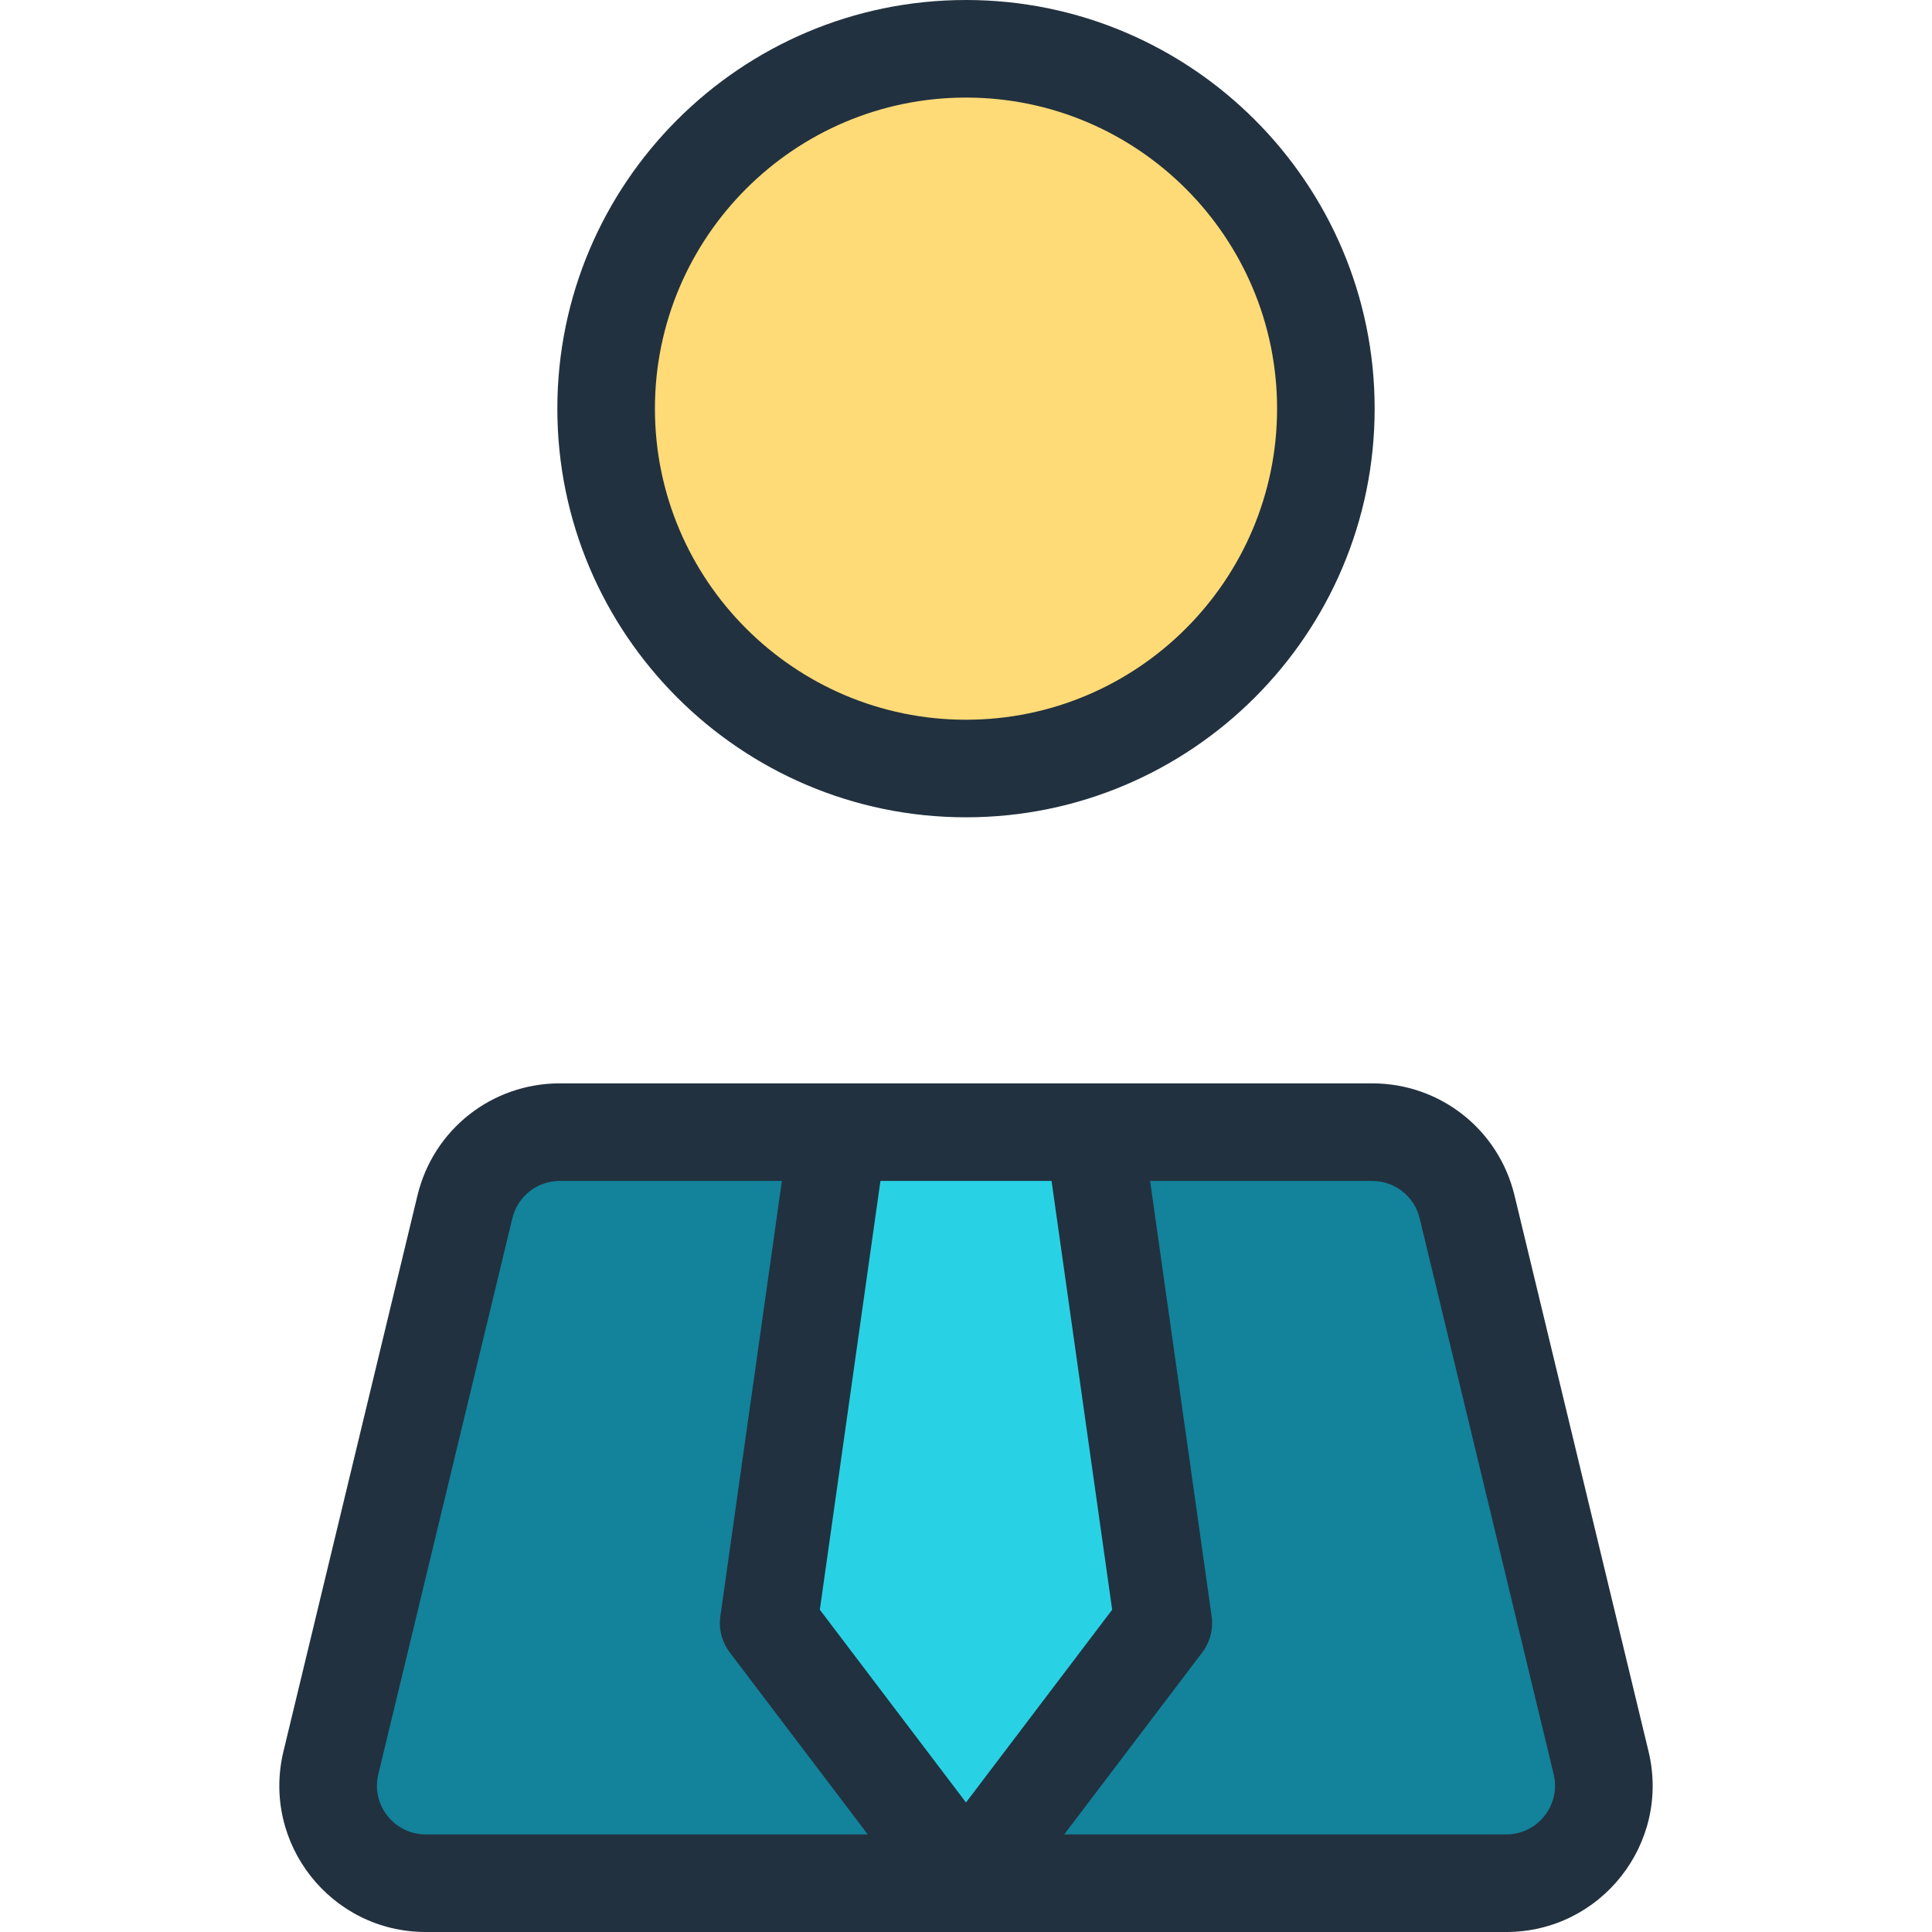
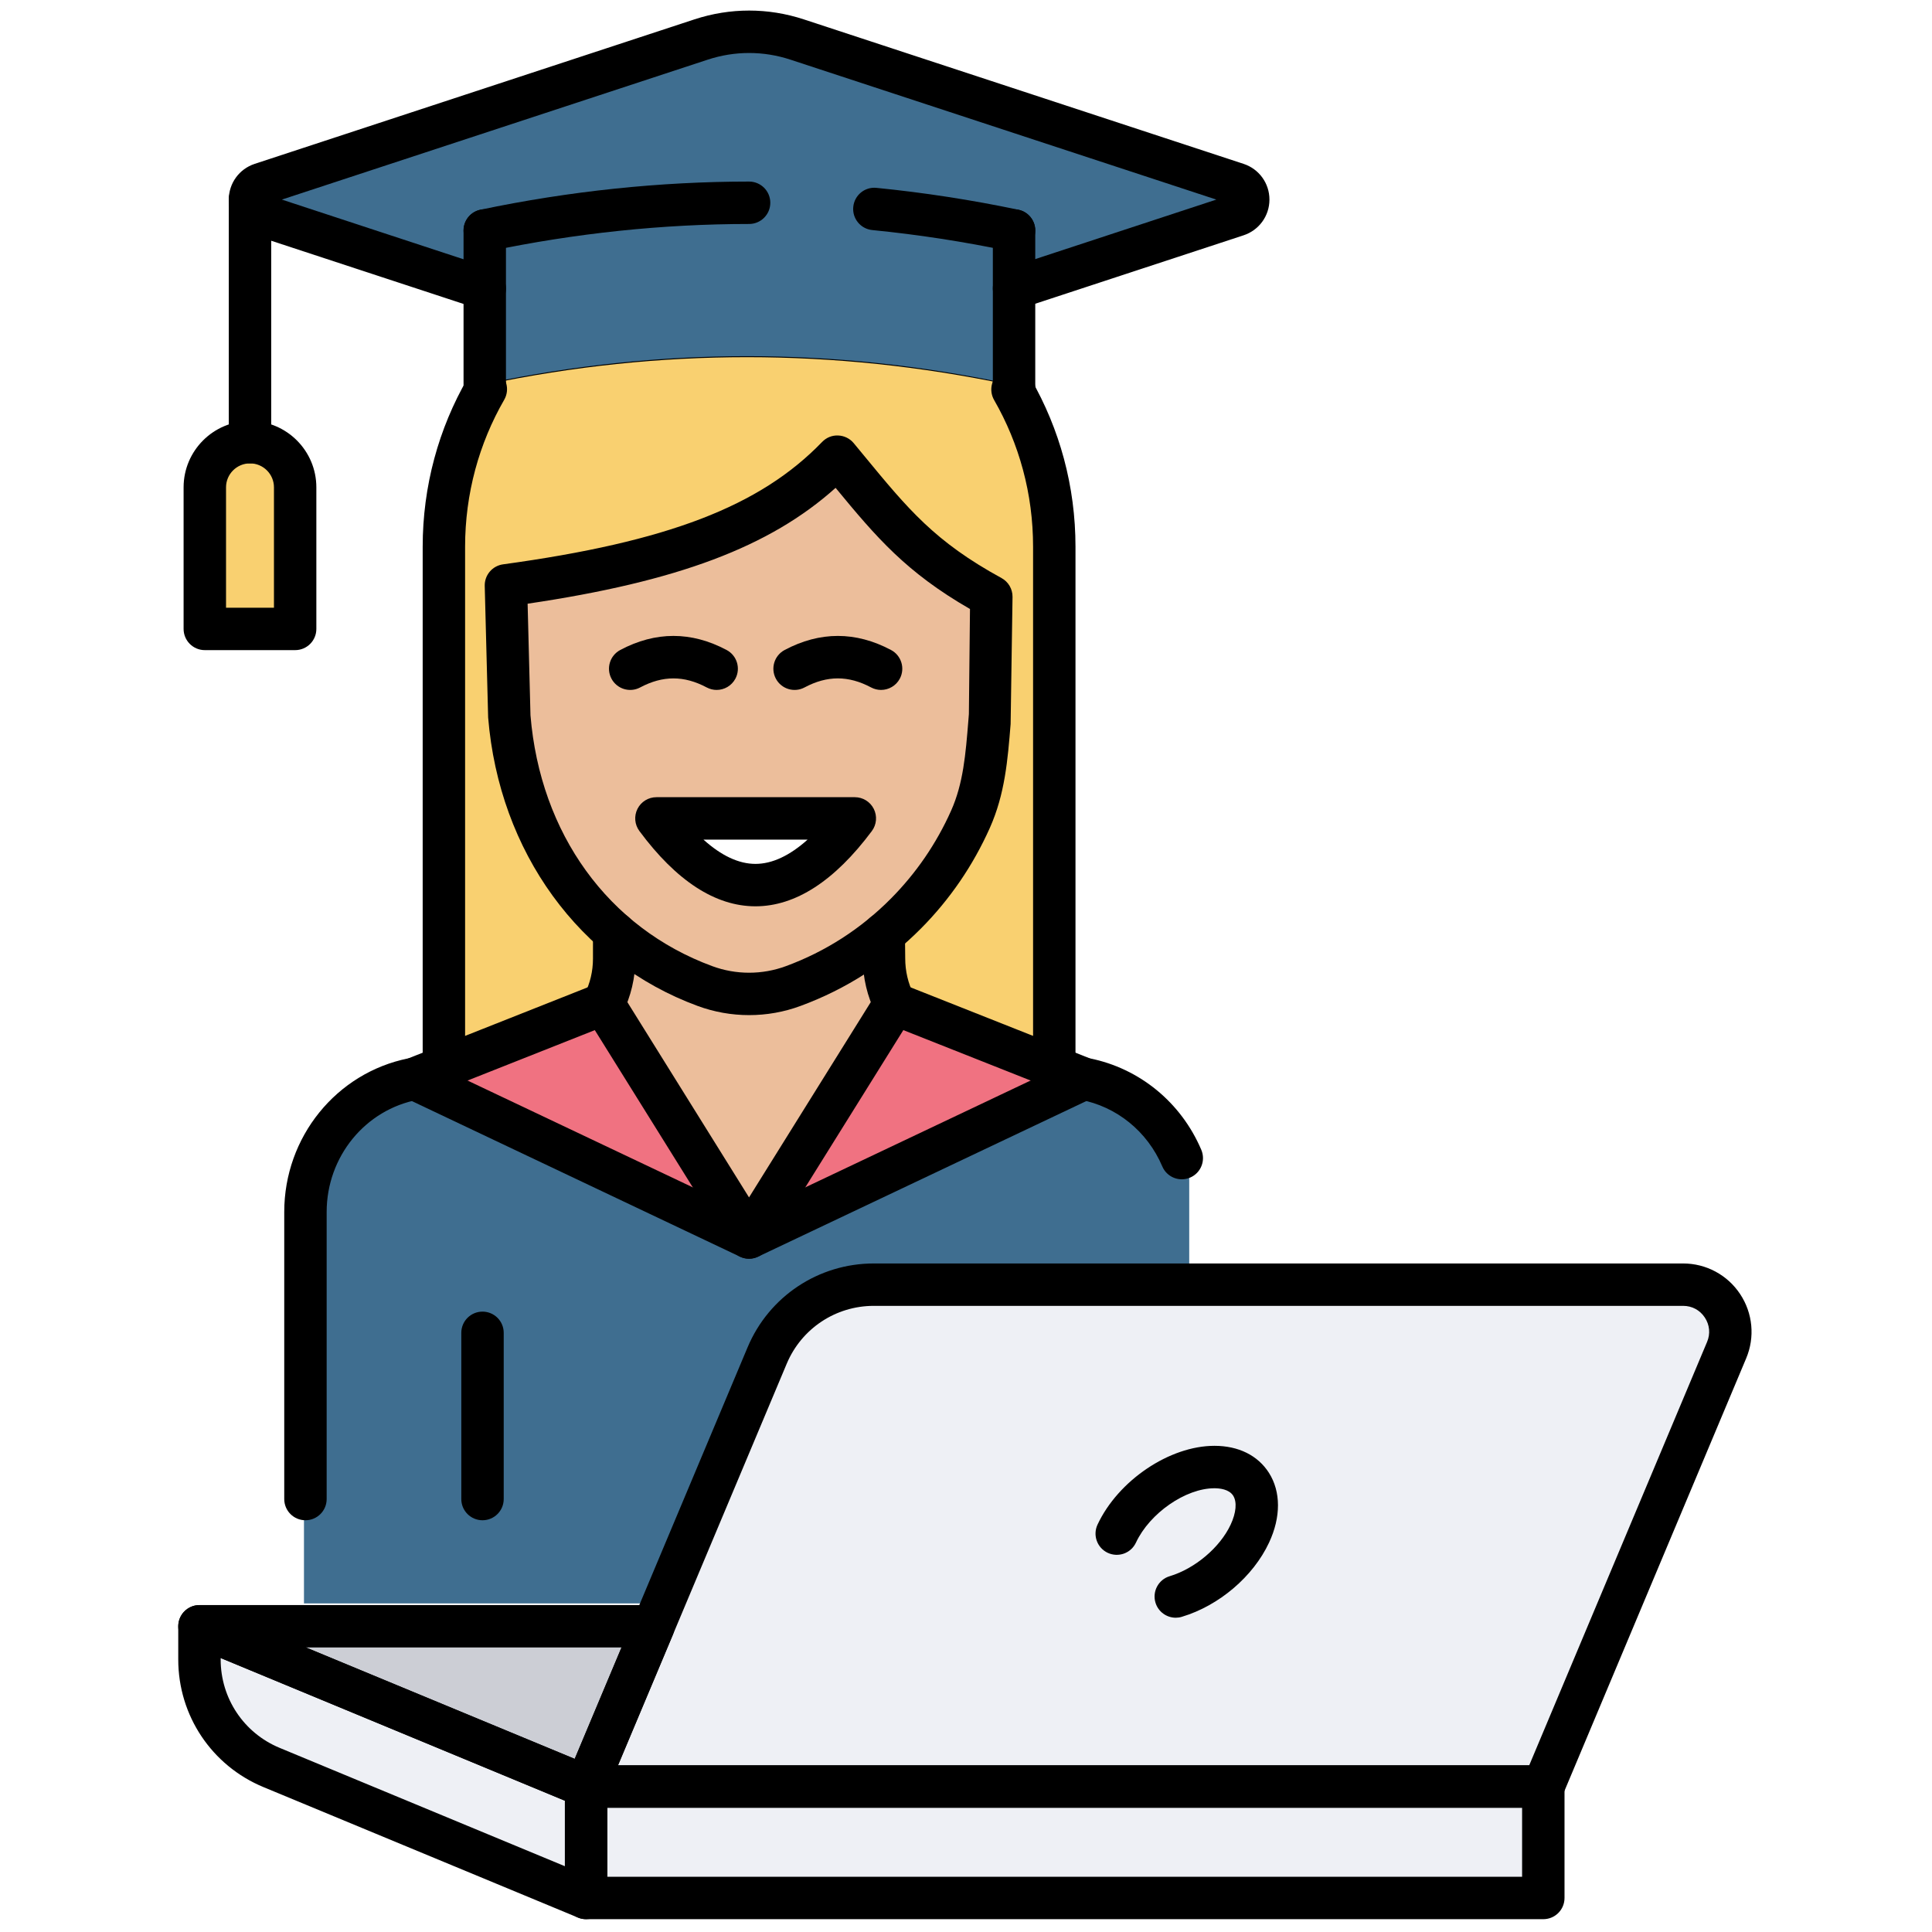
- <svg xmlns="http://www.w3.org/2000/svg" height="800px" width="800px" version="1.1" id="Layer_1" viewBox="0 0 297 297" xml:space="preserve">
-   <g>
-     <circle style="fill:#FFDB77;" cx="148.5" cy="62.821" r="55.321" />
-     <path style="fill:#13829B;" d="M210.948,174.042H86.052c-6.93,0-12.958,4.748-14.582,11.485l-20.601,85.458   c-2.275,9.436,4.876,18.515,14.582,18.515h166.098c9.706,0,16.857-9.079,14.582-18.515l-20.601-85.458   C223.906,178.79,217.878,174.042,210.948,174.042z" />
-     <g>
-       <polygon style="fill:#28D2E4;" points="168.166,174.042 148.5,174.042 128.833,174.042 118.166,249.5 148.5,289.5 178.833,249.5       " />
-       <g>
-         <path style="fill:#22313F;" d="M148.5,125.642c34.64,0,62.821-28.181,62.821-62.821S183.139,0,148.5,0     S85.679,28.181,85.679,62.821S113.86,125.642,148.5,125.642z M148.5,15c26.369,0,47.821,21.452,47.821,47.821     s-21.452,47.821-47.821,47.821s-47.821-21.452-47.821-47.821S122.131,15,148.5,15z" />
-         <path style="fill:#22313F;" d="M253.422,269.227l-20.601-85.458c-2.445-10.143-11.439-17.227-21.874-17.227     c-13.085,0-113.2,0-124.896,0c-10.434,0-19.429,7.084-21.874,17.227l-20.601,85.458C40.166,283.375,50.88,297,65.45,297h166.099     C246.101,297,256.839,283.395,253.422,269.227z M161.652,181.542l9.318,65.915l-22.47,29.631l-22.47-29.631l9.318-65.915     L161.652,181.542L161.652,181.542z M58.159,272.743l20.601-85.459c0.815-3.381,3.813-5.742,7.292-5.742h34.146l-9.458,66.908     c-0.28,1.98,0.242,3.989,1.45,5.581L133.4,282H65.45C60.6,282,57.021,277.464,58.159,272.743z M231.549,282H163.6l21.209-27.968     c1.208-1.593,1.73-3.602,1.45-5.581l-9.458-66.908h34.146c3.478,0,6.477,2.361,7.292,5.743l20.601,85.458     C239.977,277.46,236.404,282,231.549,282z" />
-       </g>
-     </g>
+ <svg xmlns="http://www.w3.org/2000/svg" version="1.1" width="256" height="256" viewBox="0 0 256 256" xml:space="preserve">
+   <defs>
+ </defs>
+   <g style="stroke: none; stroke-width: 0; stroke-dasharray: none; stroke-linecap: butt; stroke-linejoin: miter; stroke-miterlimit: 10; fill: none; fill-rule: nonzero; opacity: 1;" transform="translate(1.406593 1.406593) scale(2.81 2.81)">
+     <path d="M 47.318 18.823 c -0.068 0 -0.137 -0.007 -0.206 -0.021 c -8.146 -1.707 -16.405 -1.706 -24.549 0 c -0.54 0.114 -1.071 -0.234 -1.184 -0.774 c -0.113 -0.541 0.233 -1.071 0.773 -1.184 c 8.416 -1.762 16.953 -1.763 25.37 0 c 0.54 0.113 0.887 0.644 0.773 1.184 C 48.197 18.499 47.781 18.823 47.318 18.823 z" style="stroke: none; stroke-width: 1; stroke-dasharray: none; stroke-linecap: butt; stroke-linejoin: miter; stroke-miterlimit: 10; fill: rgb(0,0,0); fill-rule: nonzero; opacity: 1;" transform=" matrix(1 0 0 1 0 0) " stroke-linecap="round" />
+     <path d="M 48.872 49.117 V 26.42 v -1.453 c 0 -1.327 -0.175 -2.611 -0.504 -3.832 c -0.331 -1.228 -0.817 -2.391 -1.435 -3.466 l 0.072 -0.041 c -8.188 -1.715 -16.376 -1.715 -24.565 0 l 0.05 0.029 c -0.62 1.075 -1.108 2.24 -1.44 3.47 c -0.33 1.223 -0.506 2.51 -0.506 3.84 v 1.453 v 22.698 H 48.872 z" style="stroke: none; stroke-width: 1; stroke-dasharray: none; stroke-linecap: butt; stroke-linejoin: miter; stroke-miterlimit: 10; fill: rgb(249,208,112); fill-rule: nonzero; opacity: 1;" transform=" matrix(1 0 0 1 0 0) " stroke-linecap="round" />
+     <path d="M 28.392 42.933 l -0.035 1.459 c 0 0.527 -0.105 1.034 -0.299 1.503 l -9.101 3.607 c -2.968 0.5 -5.124 2.883 -5.124 5.663 v 19.943 h 20.872 h 20.872 V 55.166 c 0 -2.78 -2.156 -5.163 -5.124 -5.663 l -9.111 -3.607 l -0.322 -2.962 H 28.392 z" style="stroke: none; stroke-width: 1; stroke-dasharray: none; stroke-linecap: butt; stroke-linejoin: miter; stroke-miterlimit: 10; fill: rgb(63,110,144); fill-rule: nonzero; opacity: 1;" transform=" matrix(1 0 0 1 0 0) " stroke-linecap="round" />
+     <polyline points="18.96,49.5 28.06,45.9 34.82,57.85 18.96,49.5 " style="stroke: none; stroke-width: 1; stroke-dasharray: none; stroke-linecap: butt; stroke-linejoin: miter; stroke-miterlimit: 10; fill: rgb(240,114,129); fill-rule: nonzero; opacity: 1;" transform="  matrix(1 0 0 1 0 0) " />
+     <polyline points="50.44,49.5 41.34,45.9 34.82,57.85 50.44,49.5 " style="stroke: none; stroke-width: 1; stroke-dasharray: none; stroke-linecap: butt; stroke-linejoin: miter; stroke-miterlimit: 10; fill: rgb(240,114,129); fill-rule: nonzero; opacity: 1;" transform="  matrix(1 0 0 1 0 0) " />
+     <path d="M 22.475 12.951 l 0 4.627 c 8.163 -1.71 16.326 -1.71 24.489 0 v -4.636 l 10.312 -3.388 c 0.695 -0.228 0.695 -1.211 0 -1.439 L 36.928 1.429 c -1.444 -0.475 -3.003 -0.475 -4.447 0 L 12.134 8.115 c -0.695 0.228 -0.695 1.211 0 1.439 L 22.475 12.951" style="stroke: none; stroke-width: 1; stroke-dasharray: none; stroke-linecap: butt; stroke-linejoin: miter; stroke-miterlimit: 10; fill: rgb(63,110,144); fill-rule: nonzero; opacity: 1;" transform=" matrix(1 0 0 1 0 0) " stroke-linecap="round" />
+     <path d="M 13.703 28.698 h -4.18 v -6.55 c 0 -1.154 0.936 -2.09 2.09 -2.09 h 0 c 1.154 0 2.09 0.936 2.09 2.09 V 28.698 z" style="stroke: none; stroke-width: 1; stroke-dasharray: none; stroke-linecap: butt; stroke-linejoin: miter; stroke-miterlimit: 10; fill: rgb(249,208,112); fill-rule: nonzero; opacity: 1;" transform=" matrix(1 0 0 1 0 0) " stroke-linecap="round" />
+     <path d="M 45.95 27.285 l -0.06 5.53 c -0.14 1.71 -0.233 3.291 -0.906 4.8 c -0.364 0.816 -0.799 1.594 -1.299 2.324 c -0.5 0.731 -1.065 1.415 -1.687 2.043 c -1.459 1.472 -3.235 2.635 -5.24 3.374 l 0 0 c -1.324 0.488 -2.774 0.488 -4.098 0 l 0 0 c -5.3 -1.952 -8.61 -6.816 -9.08 -12.542 l -0.156 -6.054 c 7.751 -1.062 12.281 -2.762 15.382 -5.972 C 41.202 23.687 42.448 25.372 45.95 27.285 z" style="stroke: none; stroke-width: 1; stroke-dasharray: none; stroke-linecap: butt; stroke-linejoin: miter; stroke-miterlimit: 10; fill: rgb(236,190,155); fill-rule: nonzero; opacity: 1;" transform=" matrix(1 0 0 1 0 0) " stroke-linecap="round" />
+     <polygon points="41.24,46.8 34.82,57.85 28.41,46.8 28.41,45 41.24,45 " style="stroke: none; stroke-width: 1; stroke-dasharray: none; stroke-linecap: butt; stroke-linejoin: miter; stroke-miterlimit: 10; fill: rgb(236,190,155); fill-rule: nonzero; opacity: 1;" transform="  matrix(1 0 0 1 0 0) " />
+     <path d="M 39.809 38.091 c -3.119 4.179 -6.237 4.208 -9.356 0 H 39.809 z" style="stroke: none; stroke-width: 1; stroke-dasharray: none; stroke-linecap: butt; stroke-linejoin: miter; stroke-miterlimit: 10; fill: rgb(255,255,255); fill-rule: nonzero; opacity: 1;" transform=" matrix(1 0 0 1 0 0) " stroke-linecap="round" />
+     <path d="M 47.317 18.823 c -0.553 0 -1 -0.448 -1 -1 v -7.455 c 0 -0.552 0.447 -1 1 -1 s 1 0.448 1 1 v 7.455 C 48.317 18.375 47.87 18.823 47.317 18.823 z" style="stroke: none; stroke-width: 1; stroke-dasharray: none; stroke-linecap: butt; stroke-linejoin: miter; stroke-miterlimit: 10; fill: rgb(0,0,0); fill-rule: nonzero; opacity: 1;" transform=" matrix(1 0 0 1 0 0) " stroke-linecap="round" />
+     <path d="M 22.358 18.823 c -0.552 0 -1 -0.448 -1 -1 v -7.455 c 0 -0.552 0.448 -1 1 -1 c 0.552 0 1 0.448 1 1 v 7.455 C 23.358 18.375 22.91 18.823 22.358 18.823 z" style="stroke: none; stroke-width: 1; stroke-dasharray: none; stroke-linecap: butt; stroke-linejoin: miter; stroke-miterlimit: 10; fill: rgb(0,0,0); fill-rule: nonzero; opacity: 1;" transform=" matrix(1 0 0 1 0 0) " stroke-linecap="round" />
+     <path d="M 22.358 14.108 c -0.104 0 -0.208 -0.017 -0.312 -0.05 l -10.539 -3.463 c -0.729 -0.239 -1.219 -0.916 -1.219 -1.684 s 0.49 -1.444 1.22 -1.684 l 20.737 -6.814 c 1.687 -0.554 3.471 -0.554 5.158 0 l 20.738 6.814 c 0.728 0.239 1.219 0.916 1.219 1.684 s -0.49 1.444 -1.22 1.684 L 47.63 14.048 c -0.523 0.172 -1.09 -0.113 -1.263 -0.638 c -0.172 -0.524 0.113 -1.09 0.638 -1.262 l 9.85 -3.237 L 36.777 2.314 c -1.278 -0.421 -2.63 -0.421 -3.909 0 L 12.791 8.911 l 9.879 3.246 c 0.525 0.172 0.811 0.738 0.638 1.262 C 23.169 13.841 22.778 14.108 22.358 14.108 z" style="stroke: none; stroke-width: 1; stroke-dasharray: none; stroke-linecap: butt; stroke-linejoin: miter; stroke-miterlimit: 10; fill: rgb(0,0,0); fill-rule: nonzero; opacity: 1;" transform=" matrix(1 0 0 1 0 0) " stroke-linecap="round" />
+     <path d="M 47.318 11.368 c -0.068 0 -0.137 -0.007 -0.206 -0.021 c -2.15 -0.451 -4.33 -0.787 -6.481 -0.999 c -0.549 -0.054 -0.951 -0.544 -0.896 -1.094 c 0.055 -0.549 0.542 -0.953 1.094 -0.896 c 2.222 0.22 4.473 0.567 6.694 1.032 c 0.54 0.113 0.887 0.644 0.773 1.184 C 48.197 11.045 47.781 11.368 47.318 11.368 z" style="stroke: none; stroke-width: 1; stroke-dasharray: none; stroke-linecap: butt; stroke-linejoin: miter; stroke-miterlimit: 10; fill: rgb(0,0,0); fill-rule: nonzero; opacity: 1;" transform=" matrix(1 0 0 1 0 0) " stroke-linecap="round" />
+     <path d="M 22.357 11.368 c -0.463 0 -0.879 -0.324 -0.978 -0.795 c -0.113 -0.541 0.233 -1.071 0.774 -1.184 c 4.203 -0.88 8.466 -1.327 12.67 -1.328 c 0.552 0 1 0.447 1 1 c 0 0.552 -0.447 1 -1 1 c -4.067 0.001 -8.192 0.434 -12.26 1.286 C 22.493 11.361 22.425 11.368 22.357 11.368 z" style="stroke: none; stroke-width: 1; stroke-dasharray: none; stroke-linecap: butt; stroke-linejoin: miter; stroke-miterlimit: 10; fill: rgb(0,0,0); fill-rule: nonzero; opacity: 1;" transform=" matrix(1 0 0 1 0 0) " stroke-linecap="round" />
+     <path d="M 11.288 21.35 c -0.552 0 -1 -0.448 -1 -1 V 8.911 c 0 -0.552 0.448 -1 1 -1 c 0.552 0 1 0.448 1 1 V 20.35 C 12.288 20.902 11.84 21.35 11.288 21.35 z" style="stroke: none; stroke-width: 1; stroke-dasharray: none; stroke-linecap: butt; stroke-linejoin: miter; stroke-miterlimit: 10; fill: rgb(0,0,0); fill-rule: nonzero; opacity: 1;" transform=" matrix(1 0 0 1 0 0) " stroke-linecap="round" />
+     <path d="M 13.418 30.156 H 9.157 c -0.552 0 -1 -0.448 -1 -1 V 22.48 c 0 -1.726 1.404 -3.13 3.13 -3.13 s 3.13 1.404 3.13 3.13 v 6.676 C 14.418 29.709 13.97 30.156 13.418 30.156 z M 10.157 28.156 h 2.261 V 22.48 c 0 -0.623 -0.507 -1.13 -1.13 -1.13 c -0.623 0 -1.13 0.507 -1.13 1.13 V 28.156 z" style="stroke: none; stroke-width: 1; stroke-dasharray: none; stroke-linecap: butt; stroke-linejoin: miter; stroke-miterlimit: 10; fill: rgb(0,0,0); fill-rule: nonzero; opacity: 1;" transform=" matrix(1 0 0 1 0 0) " stroke-linecap="round" />
+     <path d="M 33.293 32.033 c -0.158 0 -0.319 -0.038 -0.468 -0.117 c -1.071 -0.569 -2.068 -0.569 -3.14 0 c -0.487 0.26 -1.093 0.074 -1.352 -0.414 c -0.259 -0.487 -0.074 -1.093 0.414 -1.352 c 1.664 -0.885 3.352 -0.885 5.016 0 c 0.488 0.259 0.673 0.865 0.414 1.352 C 33.997 31.84 33.651 32.033 33.293 32.033 z" style="stroke: none; stroke-width: 1; stroke-dasharray: none; stroke-linecap: butt; stroke-linejoin: miter; stroke-miterlimit: 10; fill: rgb(0,0,0); fill-rule: nonzero; opacity: 1;" transform=" matrix(1 0 0 1 0 0) " stroke-linecap="round" />
+     <path d="M 41.045 32.033 c -0.158 0 -0.319 -0.038 -0.468 -0.117 c -1.072 -0.57 -2.07 -0.57 -3.14 0 c -0.488 0.26 -1.093 0.074 -1.352 -0.414 c -0.259 -0.488 -0.074 -1.093 0.414 -1.352 c 1.665 -0.885 3.353 -0.884 5.017 0 c 0.488 0.259 0.673 0.865 0.414 1.352 C 41.749 31.84 41.403 32.033 41.045 32.033 z" style="stroke: none; stroke-width: 1; stroke-dasharray: none; stroke-linecap: butt; stroke-linejoin: miter; stroke-miterlimit: 10; fill: rgb(0,0,0); fill-rule: nonzero; opacity: 1;" transform=" matrix(1 0 0 1 0 0) " stroke-linecap="round" />
+     <path d="M 35.123 42.236 c -0.002 0 -0.005 0 -0.007 0 c -1.884 -0.003 -3.723 -1.197 -5.466 -3.55 c -0.225 -0.303 -0.26 -0.707 -0.09 -1.045 s 0.515 -0.55 0.893 -0.55 h 9.356 c 0.378 0 0.724 0.213 0.894 0.552 c 0.169 0.338 0.134 0.743 -0.093 1.046 C 38.854 41.043 37.008 42.236 35.123 42.236 z M 32.671 39.091 c 0.844 0.76 1.664 1.144 2.448 1.145 c 0.001 0 0.002 0 0.004 0 c 0.787 0 1.609 -0.384 2.459 -1.145 H 32.671 z" style="stroke: none; stroke-width: 1; stroke-dasharray: none; stroke-linecap: butt; stroke-linejoin: miter; stroke-miterlimit: 10; fill: rgb(0,0,0); fill-rule: nonzero; opacity: 1;" transform=" matrix(1 0 0 1 0 0) " stroke-linecap="round" />
+     <path d="M 22.252 71.187 c -0.552 0 -1 -0.447 -1 -1 v -7.838 c 0 -0.553 0.448 -1 1 -1 c 0.552 0 1 0.447 1 1 v 7.838 C 23.252 70.739 22.804 71.187 22.252 71.187 z" style="stroke: none; stroke-width: 1; stroke-dasharray: none; stroke-linecap: butt; stroke-linejoin: miter; stroke-miterlimit: 10; fill: rgb(0,0,0); fill-rule: nonzero; opacity: 1;" transform=" matrix(1 0 0 1 0 0) " stroke-linecap="round" />
+     <path d="M 49.214 50.818 c -0.553 0 -1 -0.447 -1 -1 V 25.279 c 0 -1.235 -0.16 -2.457 -0.478 -3.633 c -0.309 -1.148 -0.766 -2.252 -1.359 -3.283 c -0.275 -0.479 -0.11 -1.09 0.368 -1.365 c 0.479 -0.274 1.09 -0.111 1.366 0.368 c 0.679 1.181 1.203 2.446 1.557 3.76 c 0.362 1.345 0.546 2.742 0.546 4.153 v 24.539 C 50.214 50.371 49.766 50.818 49.214 50.818 z" style="stroke: none; stroke-width: 1; stroke-dasharray: none; stroke-linecap: butt; stroke-linejoin: miter; stroke-miterlimit: 10; fill: rgb(0,0,0); fill-rule: nonzero; opacity: 1;" transform=" matrix(1 0 0 1 0 0) " stroke-linecap="round" />
+     <path d="M 20.431 50.818 c -0.552 0 -1 -0.447 -1 -1 V 25.279 c 0 -1.412 0.185 -2.812 0.549 -4.162 c 0.355 -1.318 0.881 -2.584 1.562 -3.765 c 0.275 -0.479 0.888 -0.643 1.366 -0.367 c 0.478 0.276 0.643 0.888 0.367 1.366 c -0.594 1.03 -1.053 2.136 -1.364 3.287 c -0.318 1.18 -0.48 2.404 -0.48 3.641 v 24.539 C 21.431 50.371 20.983 50.818 20.431 50.818 z" style="stroke: none; stroke-width: 1; stroke-dasharray: none; stroke-linecap: butt; stroke-linejoin: miter; stroke-miterlimit: 10; fill: rgb(0,0,0); fill-rule: nonzero; opacity: 1;" transform=" matrix(1 0 0 1 0 0) " stroke-linecap="round" />
+     <path d="M 34.823 47.367 c -0.822 0 -1.645 -0.144 -2.428 -0.433 c -5.572 -2.052 -9.357 -7.263 -9.877 -13.599 l -0.161 -6.207 c -0.013 -0.51 0.359 -0.947 0.864 -1.017 c 7.753 -1.062 12.112 -2.734 15.046 -5.772 c 0.198 -0.205 0.468 -0.318 0.758 -0.304 c 0.284 0.011 0.551 0.143 0.732 0.362 l 0.487 0.59 c 2.081 2.527 3.337 4.052 6.481 5.77 c 0.324 0.177 0.524 0.519 0.52 0.888 l -0.09 5.997 c -0.137 1.695 -0.267 3.297 -0.979 4.895 c -0.392 0.879 -0.865 1.726 -1.407 2.519 c -0.543 0.793 -1.158 1.538 -1.83 2.215 c -1.623 1.638 -3.537 2.87 -5.688 3.662 C 36.468 47.224 35.645 47.367 34.823 47.367 z M 24.379 27.967 l 0.135 5.261 c 0.46 5.579 3.665 10.023 8.572 11.83 c 1.122 0.414 2.354 0.413 3.473 0 c 1.874 -0.69 3.543 -1.765 4.959 -3.194 c 0.587 -0.592 1.125 -1.243 1.6 -1.936 c 0.474 -0.693 0.889 -1.435 1.232 -2.204 c 0.573 -1.286 0.684 -2.656 0.812 -4.242 l 0.025 -0.31 l 0.052 -4.955 c -3.003 -1.73 -4.4 -3.362 -6.337 -5.713 C 35.794 25.293 31.442 26.922 24.379 27.967 z" style="stroke: none; stroke-width: 1; stroke-dasharray: none; stroke-linecap: butt; stroke-linejoin: miter; stroke-miterlimit: 10; fill: rgb(0,0,0); fill-rule: nonzero; opacity: 1;" transform=" matrix(1 0 0 1 0 0) " stroke-linecap="round" />
+     <path d="M 34.82 58.854 c -0.146 0 -0.293 -0.032 -0.429 -0.097 L 18.61 51.273 c -0.499 -0.236 -0.711 -0.833 -0.475 -1.332 c 0.237 -0.499 0.832 -0.711 1.332 -0.475 l 15.353 7.281 l 15.357 -7.281 c 0.502 -0.235 1.096 -0.023 1.332 0.475 c 0.237 0.499 0.024 1.096 -0.475 1.332 l -15.787 7.484 C 35.113 58.822 34.967 58.854 34.82 58.854 z" style="stroke: none; stroke-width: 1; stroke-dasharray: none; stroke-linecap: butt; stroke-linejoin: miter; stroke-miterlimit: 10; fill: rgb(0,0,0); fill-rule: nonzero; opacity: 1;" transform=" matrix(1 0 0 1 0 0) " stroke-linecap="round" />
+     <path d="M 27.956 47.838 c -0.15 0 -0.303 -0.034 -0.447 -0.106 c -0.494 -0.247 -0.693 -0.849 -0.446 -1.342 c 0.264 -0.526 0.398 -1.094 0.398 -1.687 v -1.224 c 0 -0.552 0.448 -1 1 -1 s 1 0.448 1 1 v 1.224 c 0 0.895 -0.211 1.788 -0.61 2.583 C 28.675 47.636 28.322 47.838 27.956 47.838 z" style="stroke: none; stroke-width: 1; stroke-dasharray: none; stroke-linecap: butt; stroke-linejoin: miter; stroke-miterlimit: 10; fill: rgb(0,0,0); fill-rule: nonzero; opacity: 1;" transform=" matrix(1 0 0 1 0 0) " stroke-linecap="round" />
+     <path d="M 41.69 47.837 c -0.366 0 -0.719 -0.201 -0.895 -0.551 c -0.399 -0.795 -0.61 -1.688 -0.61 -2.583 l -0.012 -1.157 c -0.006 -0.552 0.437 -1.004 0.99 -1.01 c 0.003 0 0.007 0 0.01 0 c 0.548 0 0.994 0.441 1 0.99 l 0.012 1.167 c 0 0.596 0.137 1.179 0.397 1.695 c 0.248 0.494 0.049 1.095 -0.445 1.343 C 41.993 47.803 41.84 47.837 41.69 47.837 z" style="stroke: none; stroke-width: 1; stroke-dasharray: none; stroke-linecap: butt; stroke-linejoin: miter; stroke-miterlimit: 10; fill: rgb(0,0,0); fill-rule: nonzero; opacity: 1;" transform=" matrix(1 0 0 1 0 0) " stroke-linecap="round" />
+     <path d="M 13.903 71.187 c -0.552 0 -1 -0.447 -1 -1 V 56.65 c 0 -3.533 2.456 -6.563 5.854 -7.244 l 8.831 -3.498 c 0.449 -0.179 0.962 -0.009 1.217 0.401 l 6.015 9.654 l 6.019 -9.656 c 0.255 -0.409 0.769 -0.58 1.217 -0.4 l 8.831 3.499 c 2.347 0.471 4.307 2.076 5.259 4.312 c 0.217 0.509 -0.021 1.096 -0.528 1.311 c -0.507 0.217 -1.096 -0.02 -1.311 -0.528 c -0.702 -1.649 -2.153 -2.827 -3.883 -3.148 c -0.063 -0.012 -0.126 -0.03 -0.186 -0.054 l -8.142 -3.225 l -6.427 10.309 c -0.183 0.293 -0.503 0.471 -0.849 0.471 l 0 0 c -0.345 0 -0.666 -0.178 -0.849 -0.472 l -6.423 -10.307 L 19.407 51.3 c -0.06 0.023 -0.122 0.042 -0.185 0.054 c -2.503 0.466 -4.319 2.693 -4.319 5.297 v 13.537 C 14.903 70.739 14.455 71.187 13.903 71.187 z" style="stroke: none; stroke-width: 1; stroke-dasharray: none; stroke-linecap: butt; stroke-linejoin: miter; stroke-miterlimit: 10; fill: rgb(0,0,0); fill-rule: nonzero; opacity: 1;" transform=" matrix(1 0 0 1 0 0) " stroke-linecap="round" />
+     <polygon points="8.9,76.19 30.31,76.19 27.14,83.74 " style="stroke: none; stroke-width: 1; stroke-dasharray: none; stroke-linecap: butt; stroke-linejoin: miter; stroke-miterlimit: 10; fill: rgb(204,206,213); fill-rule: nonzero; opacity: 1;" transform="  matrix(1 0 0 1 0 0) " />
+     <rect x="27.14" y="83.74" rx="0" ry="0" width="45.14" height="5.25" style="stroke: none; stroke-width: 1; stroke-dasharray: none; stroke-linecap: butt; stroke-linejoin: miter; stroke-miterlimit: 10; fill: rgb(238,240,245); fill-rule: nonzero; opacity: 1;" transform=" matrix(1 0 0 1 0 0) " />
+     <path d="M 27.136 88.999 l -14.834 -6.155 c -2.057 -0.853 -3.398 -2.861 -3.398 -5.088 v -1.569 l 18.232 7.557 V 88.999 z" style="stroke: none; stroke-width: 1; stroke-dasharray: none; stroke-linecap: butt; stroke-linejoin: miter; stroke-miterlimit: 10; fill: rgb(238,240,245); fill-rule: nonzero; opacity: 1;" transform=" matrix(1 0 0 1 0 0) " stroke-linecap="round" />
+     <path d="M 78.868 60.077 H 40.703 c -2.196 0 -4.178 1.317 -5.028 3.342 l -8.538 20.326 h 45.138 l 8.645 -20.58 C 81.536 61.697 80.459 60.077 78.868 60.077 z" style="stroke: none; stroke-width: 1; stroke-dasharray: none; stroke-linecap: butt; stroke-linejoin: miter; stroke-miterlimit: 10; fill: rgb(238,240,245); fill-rule: nonzero; opacity: 1;" transform=" matrix(1 0 0 1 0 0) " stroke-linecap="round" />
+     <path d="M 54.943 75.783 c -0.431 0 -0.828 -0.279 -0.958 -0.713 c -0.158 -0.529 0.143 -1.087 0.671 -1.245 c 1.19 -0.356 2.372 -1.355 2.874 -2.43 c 0.263 -0.562 0.307 -1.072 0.119 -1.368 c -0.193 -0.304 -0.637 -0.349 -0.884 -0.349 c -1.356 0 -3.051 1.174 -3.7 2.563 c -0.233 0.5 -0.826 0.716 -1.33 0.482 c -0.5 -0.234 -0.716 -0.829 -0.482 -1.33 c 0.975 -2.083 3.395 -3.716 5.513 -3.716 c 1.135 0 2.048 0.453 2.571 1.275 c 0.565 0.889 0.567 2.087 0.005 3.288 c -0.747 1.602 -2.361 2.975 -4.111 3.499 C 55.134 75.769 55.038 75.783 54.943 75.783 z" style="stroke: none; stroke-width: 1; stroke-dasharray: none; stroke-linecap: butt; stroke-linejoin: miter; stroke-miterlimit: 10; fill: rgb(0,0,0); fill-rule: nonzero; opacity: 1;" transform=" matrix(1 0 0 1 0 0) " stroke-linecap="round" />
+     <path d="M 72.274 89.998 H 27.136 c -0.552 0 -1 -0.447 -1 -1 v -5.255 c 0 -0.553 0.448 -1 1 -1 h 45.138 c 0.553 0 1 0.447 1 1 v 5.255 C 73.274 89.551 72.827 89.998 72.274 89.998 z M 28.136 87.999 h 43.138 v -3.255 H 28.136 V 87.999 z" style="stroke: none; stroke-width: 1; stroke-dasharray: none; stroke-linecap: butt; stroke-linejoin: miter; stroke-miterlimit: 10; fill: rgb(0,0,0); fill-rule: nonzero; opacity: 1;" transform=" matrix(1 0 0 1 0 0) " stroke-linecap="round" />
+     <path d="M 72.274 84.744 H 27.136 c -0.335 0 -0.647 -0.168 -0.833 -0.446 c -0.185 -0.279 -0.219 -0.632 -0.089 -0.941 l 8.538 -20.325 c 1.009 -2.402 3.345 -3.954 5.95 -3.954 h 38.165 c 1.083 0 2.087 0.538 2.686 1.44 c 0.6 0.902 0.707 2.036 0.287 3.034 l -8.645 20.58 C 73.04 84.503 72.677 84.744 72.274 84.744 z M 28.641 82.744 h 42.968 l 8.388 -19.968 c 0.162 -0.384 0.122 -0.804 -0.109 -1.151 c -0.23 -0.349 -0.603 -0.548 -1.02 -0.548 H 40.703 c -1.798 0 -3.41 1.071 -4.106 2.729 L 28.641 82.744 z" style="stroke: none; stroke-width: 1; stroke-dasharray: none; stroke-linecap: butt; stroke-linejoin: miter; stroke-miterlimit: 10; fill: rgb(0,0,0); fill-rule: nonzero; opacity: 1;" transform=" matrix(1 0 0 1 0 0) " stroke-linecap="round" />
+     <path d="M 27.136 89.998 c -0.13 0 -0.26 -0.025 -0.383 -0.076 l -14.834 -6.154 c -2.438 -1.012 -4.014 -3.372 -4.014 -6.012 v -1.569 c 0 -0.334 0.167 -0.646 0.444 -0.831 c 0.277 -0.187 0.629 -0.22 0.938 -0.093 l 18.232 7.557 c 0.374 0.155 0.617 0.52 0.617 0.924 v 5.255 c 0 0.334 -0.167 0.646 -0.445 0.832 C 27.525 89.942 27.331 89.998 27.136 89.998 z M 9.905 77.683 v 0.072 c 0 1.829 1.091 3.464 2.781 4.165 l 13.451 5.581 v -3.09 L 9.905 77.683 z" style="stroke: none; stroke-width: 1; stroke-dasharray: none; stroke-linecap: butt; stroke-linejoin: miter; stroke-miterlimit: 10; fill: rgb(0,0,0); fill-rule: nonzero; opacity: 1;" transform=" matrix(1 0 0 1 0 0) " stroke-linecap="round" />
+     <path d="M 27.136 84.744 c -0.127 0 -0.257 -0.024 -0.382 -0.076 L 8.522 77.11 c -0.441 -0.183 -0.691 -0.651 -0.598 -1.119 c 0.093 -0.468 0.504 -0.805 0.981 -0.805 h 21.407 c 0.335 0 0.647 0.168 0.833 0.446 c 0.185 0.279 0.219 0.632 0.089 0.941 l -3.175 7.557 C 27.898 84.513 27.526 84.744 27.136 84.744 z M 13.928 77.186 L 26.6 82.439 l 2.206 -5.253 H 13.928 z" style="stroke: none; stroke-width: 1; stroke-dasharray: none; stroke-linecap: butt; stroke-linejoin: miter; stroke-miterlimit: 10; fill: rgb(0,0,0); fill-rule: nonzero; opacity: 1;" transform=" matrix(1 0 0 1 0 0) " stroke-linecap="round" />
  </g>
</svg>
